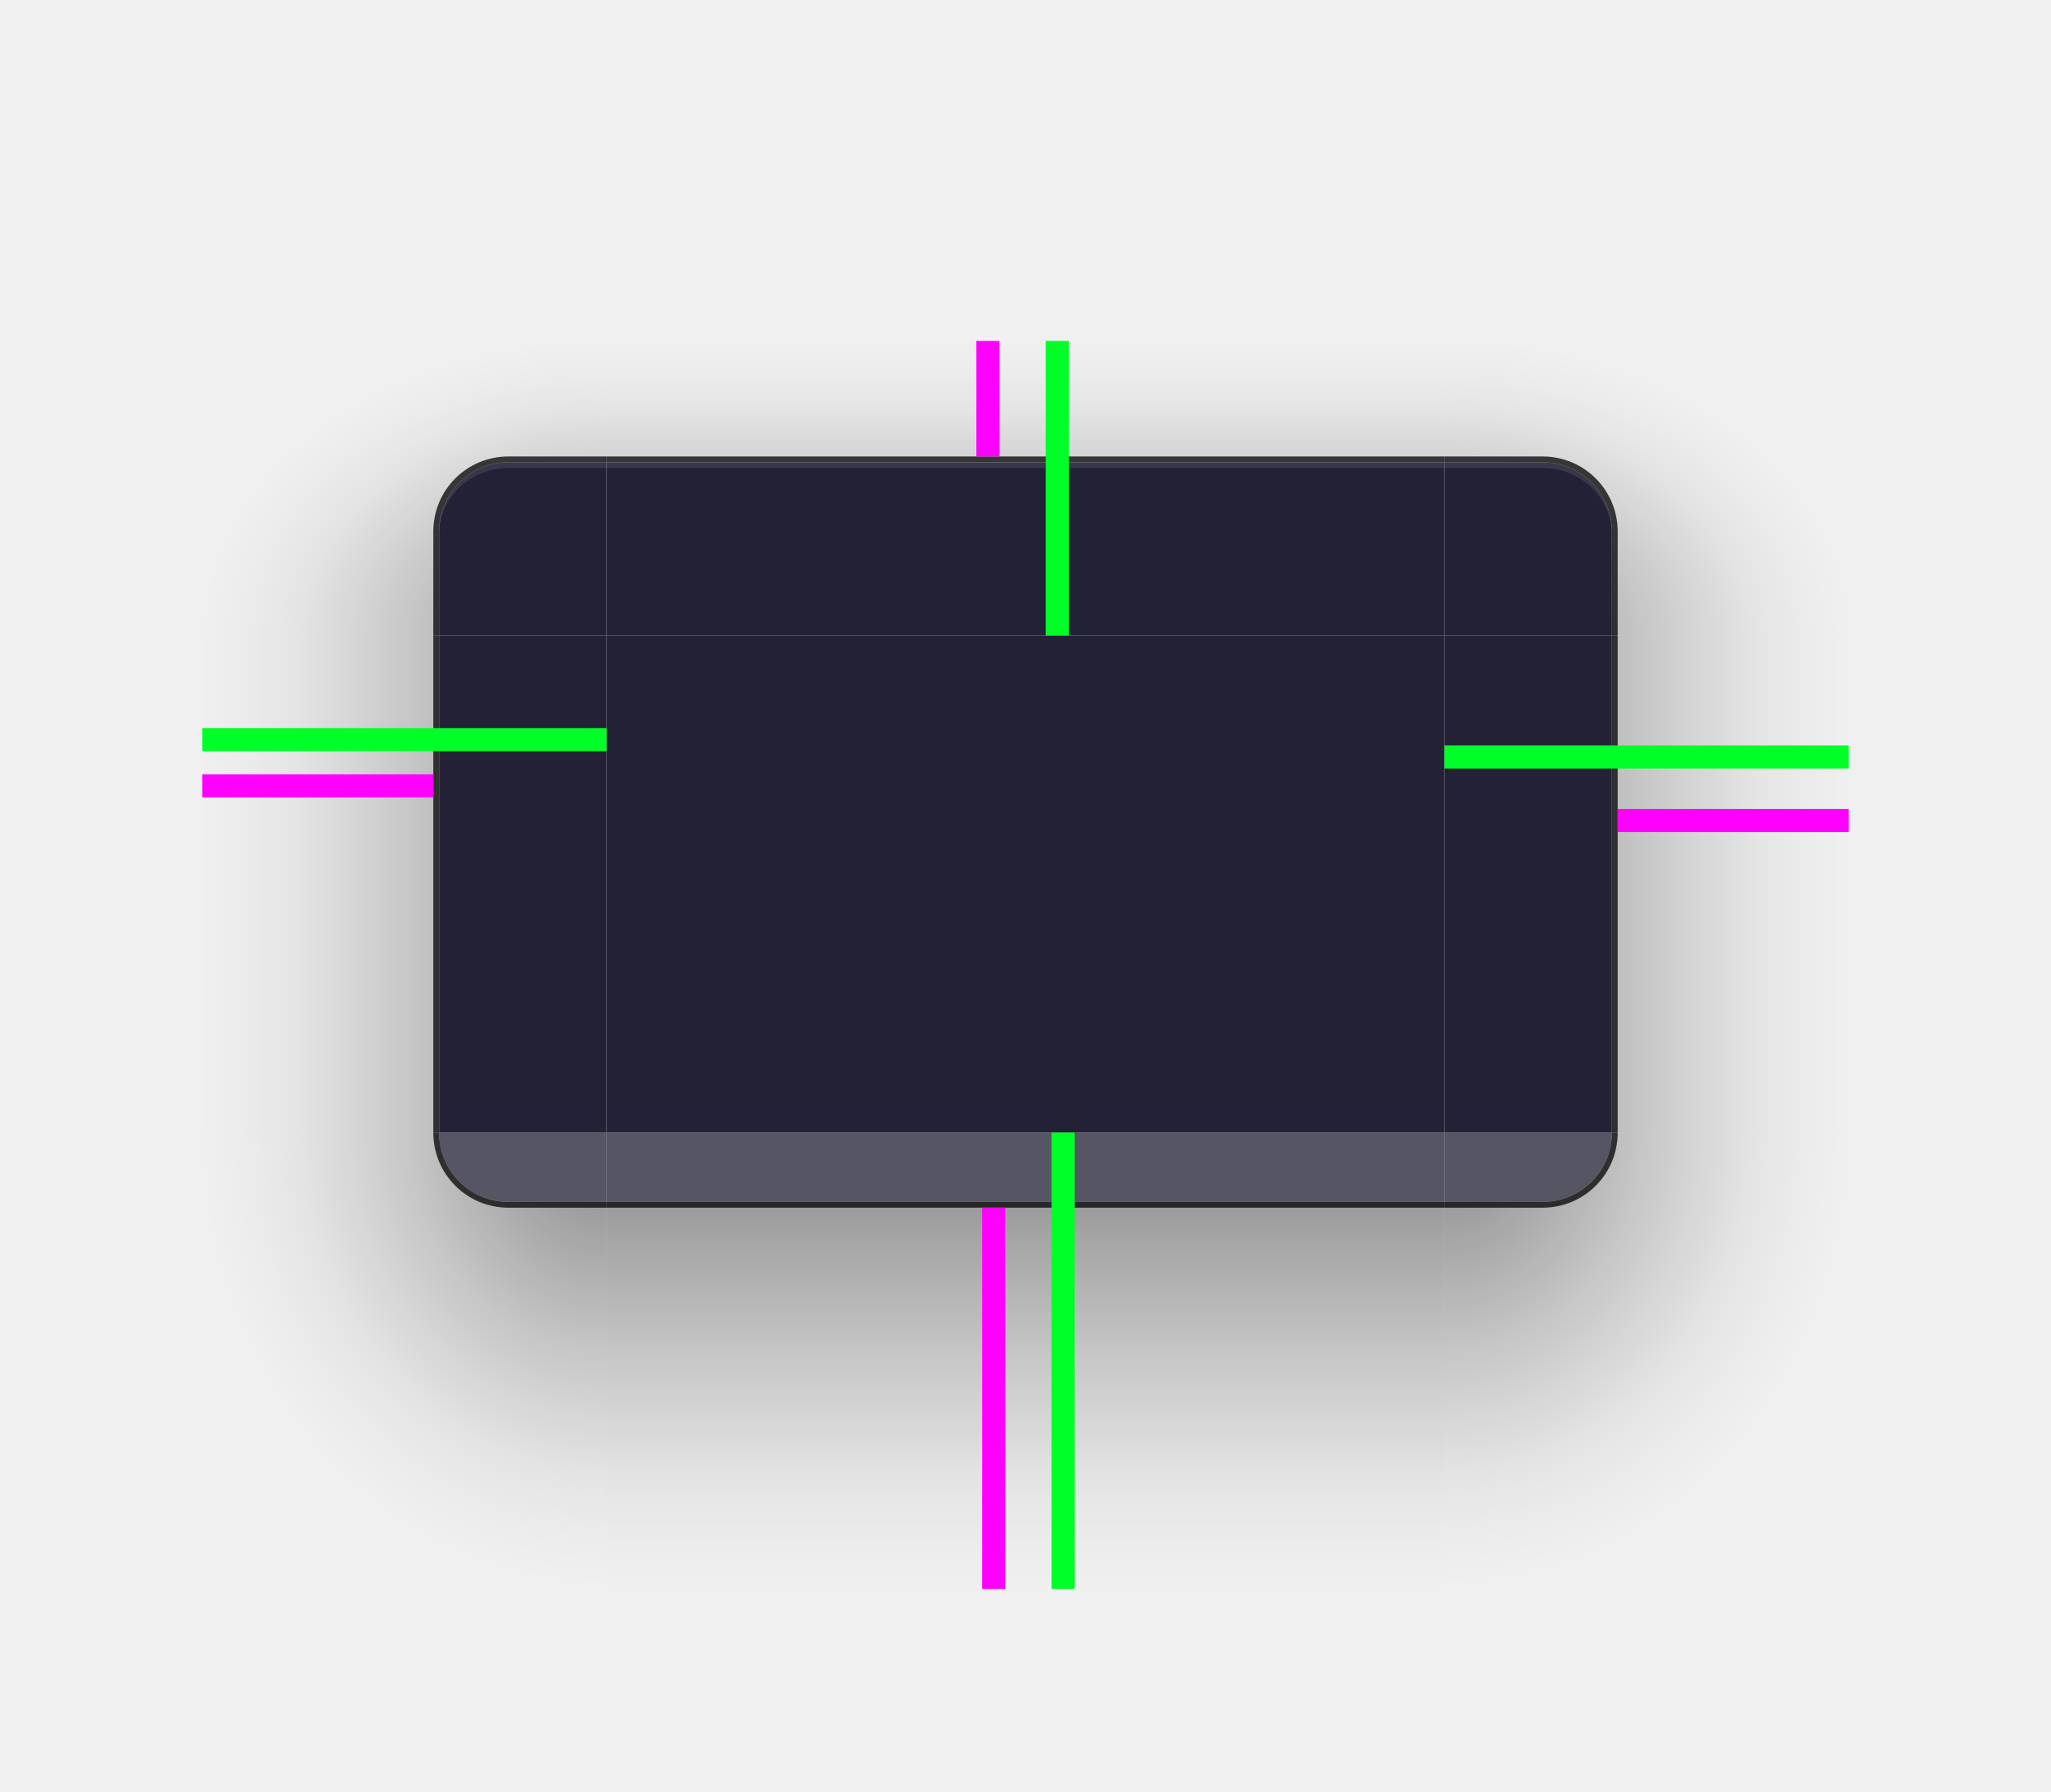
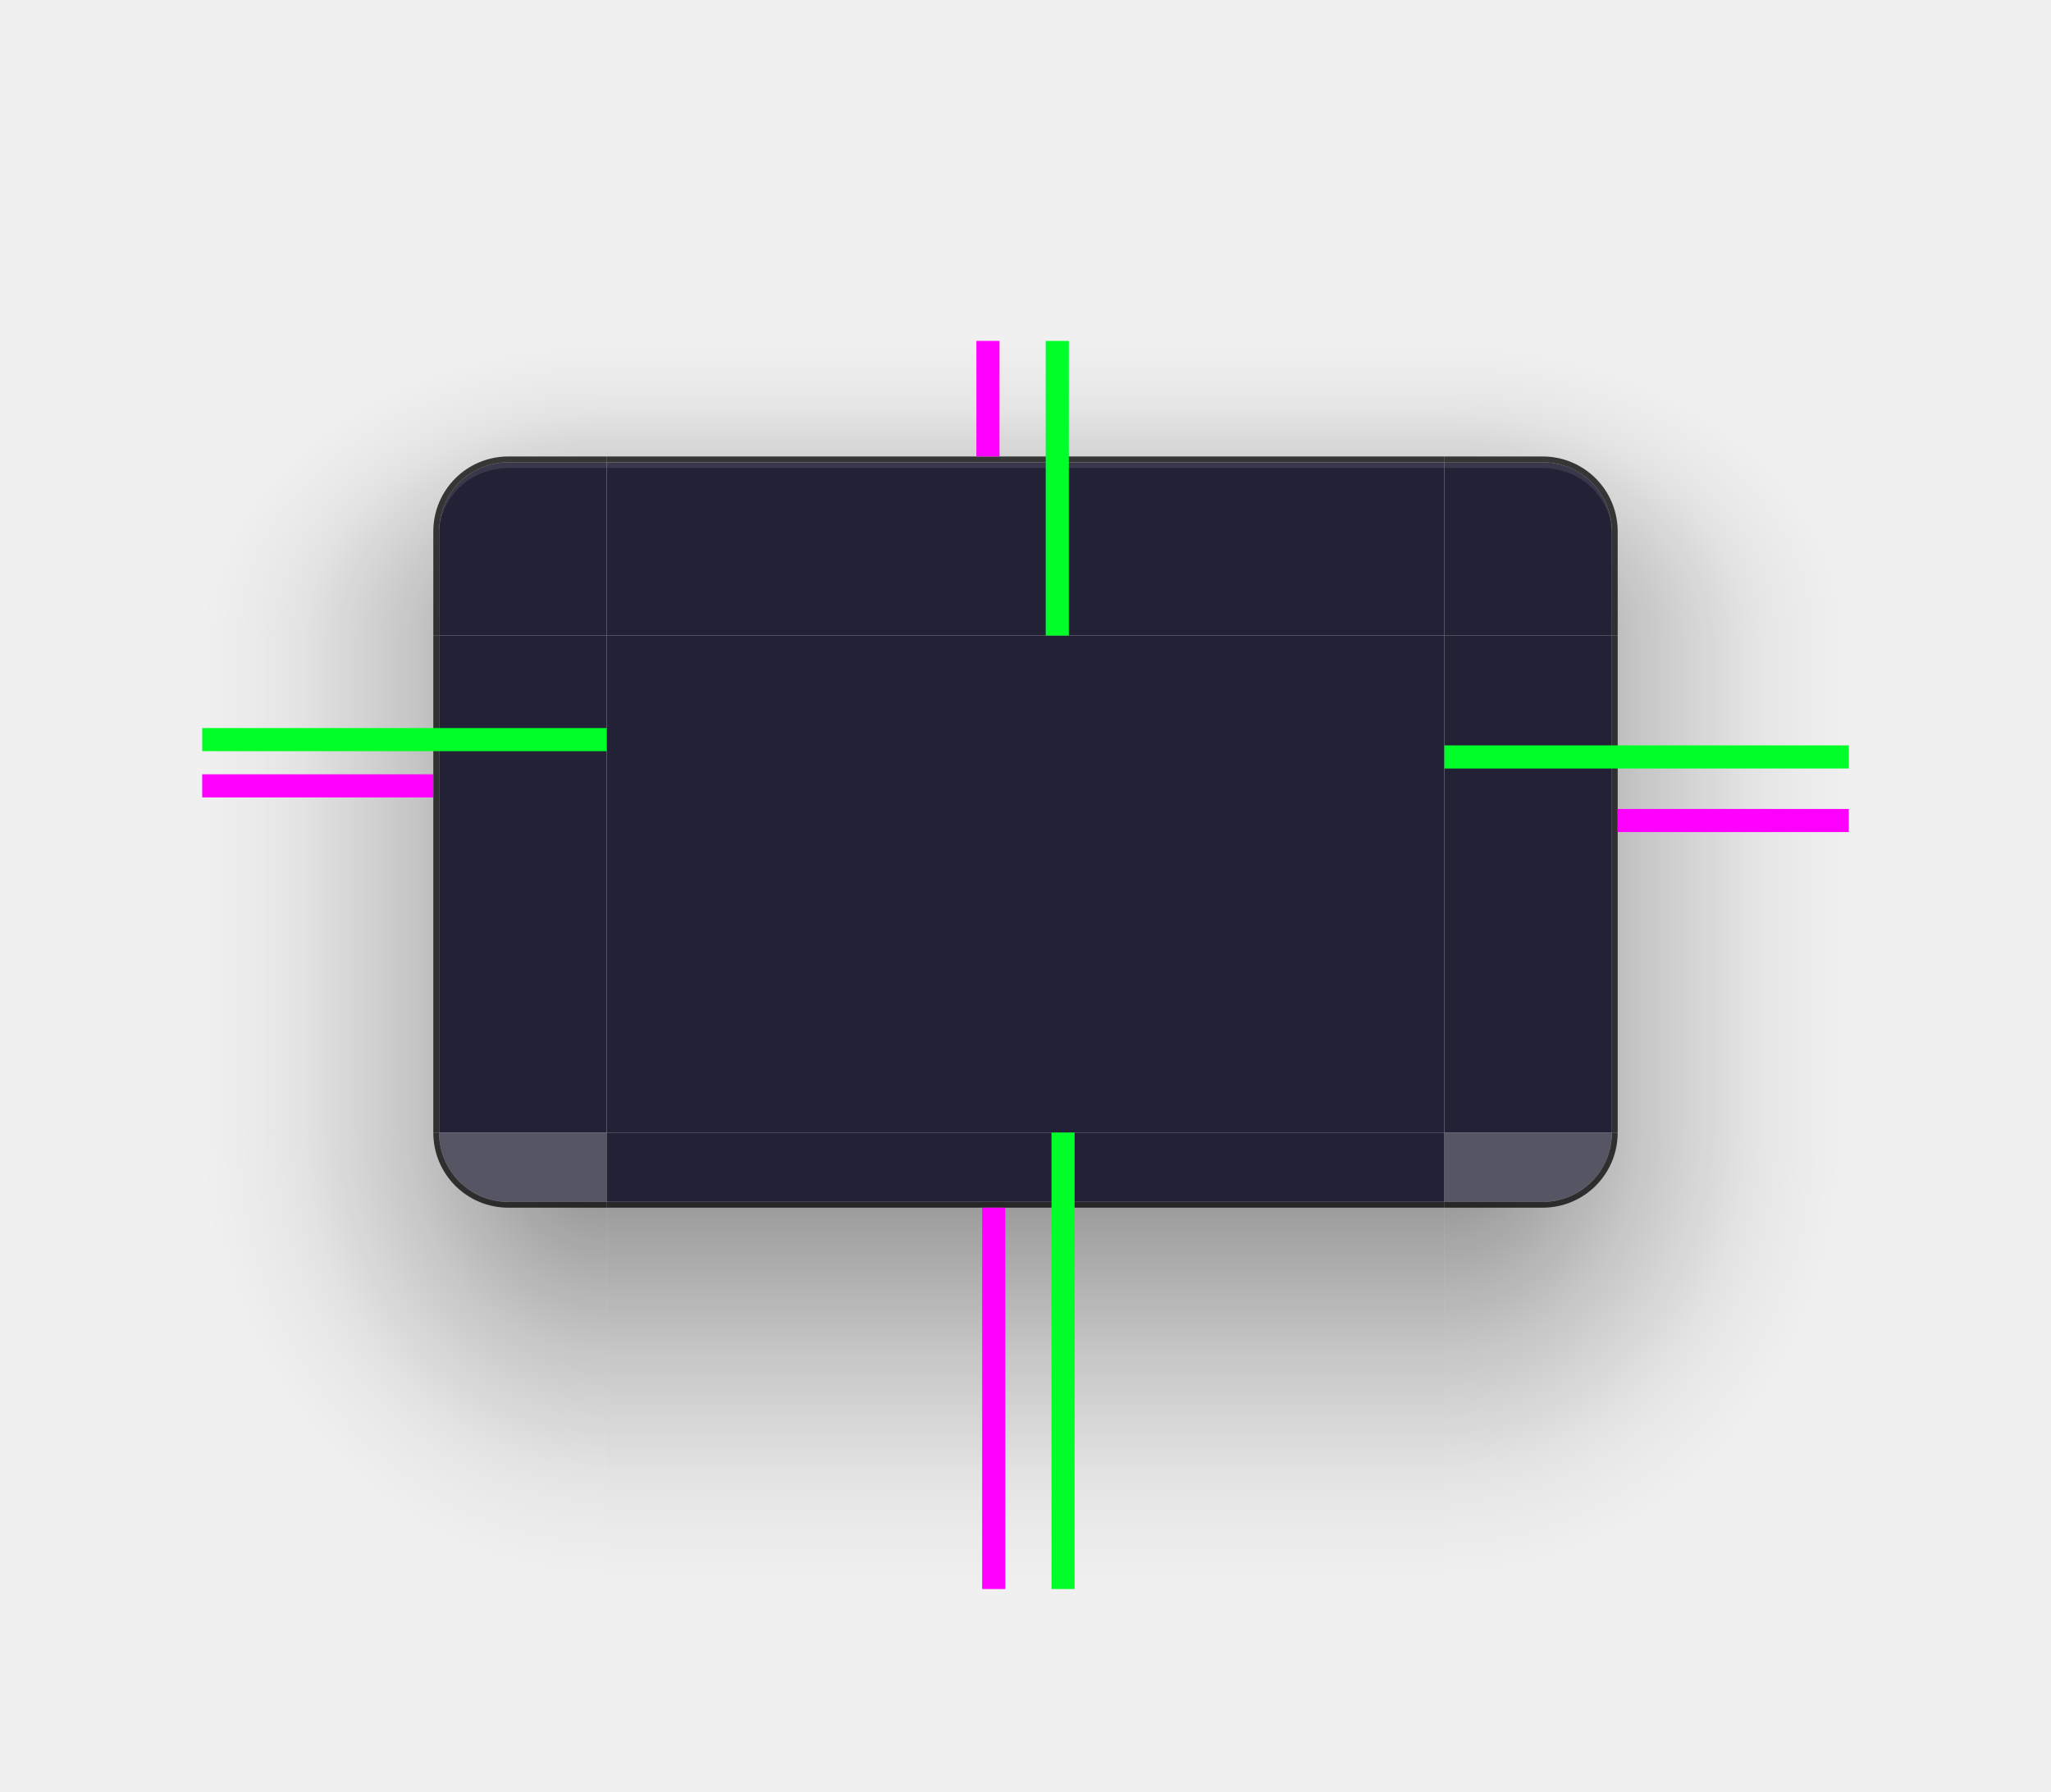
<svg xmlns="http://www.w3.org/2000/svg" xmlns:xlink="http://www.w3.org/1999/xlink" width="355" height="310" version="1.0" id="svg197">
  <defs id="defs40">
    <linearGradient id="shadow_active">
      <stop stop-color="#000000" stop-opacity=".922" offset="0" id="stop2" />
      <stop stop-color="#000000" stop-opacity=".741" offset=".125" id="stop4" />
      <stop stop-color="#000000" stop-opacity=".602" offset=".25" id="stop6" />
      <stop stop-color="#000000" stop-opacity=".331" offset=".5" id="stop8" />
      <stop stop-color="#000000" stop-opacity=".108" offset=".75" id="stop10" />
      <stop stop-color="#000000" stop-opacity=".039" offset=".875" id="stop12" />
      <stop stop-color="#000000" stop-opacity="0" offset="1" id="stop14" />
    </linearGradient>
    <linearGradient id="linearGradient5688" x1="398" x2="398" y1="138.14" y2="216.22" gradientTransform="matrix(1,0,0,1.0118,0,137.24)" gradientUnits="userSpaceOnUse" xlink:href="#shadow_active" />
    <linearGradient id="linearGradient6612" x1="396" x2="396" y1="64.167" y2="14.583" gradientTransform="matrix(1,0,0,1.0286,-215,50)" gradientUnits="userSpaceOnUse" xlink:href="#shadow_active" />
    <linearGradient id="linearGradient5688-2" x1="398" x2="398" y1="138.14" y2="171.74" gradientTransform="matrix(1,0,0,1.0118,0,137.16)" gradientUnits="userSpaceOnUse" xlink:href="#shadow_inactive" />
    <linearGradient id="shadow_inactive">
      <stop stop-color="#000000" offset="0" id="stop20" />
      <stop stop-color="#000000" stop-opacity=".639" offset=".25" id="stop22" />
      <stop stop-color="#000000" stop-opacity=".337" offset=".5" id="stop24" />
      <stop stop-color="#000000" stop-opacity=".108" offset=".75" id="stop26" />
      <stop stop-color="#000000" stop-opacity=".039" offset=".875" id="stop28" />
      <stop stop-color="#000000" stop-opacity="0" offset="1" id="stop30" />
    </linearGradient>
    <linearGradient id="linearGradient6612-5" x1="396" x2="396" y1="66" y2="30" gradientTransform="translate(200,5)" gradientUnits="userSpaceOnUse" xlink:href="#shadow_inactive" />
    <linearGradient id="linearGradient1126" x1="348.49" x2="279.41" y1="99" y2="99" gradientTransform="matrix(1.0133,0,0,1,-3.265,140)" gradientUnits="userSpaceOnUse" xlink:href="#shadow_active" />
    <radialGradient id="radialGradient1306" cx="296.48" cy="80.417" r="17.5" gradientTransform="matrix(-9.492e-7,-2.9143,-4,1.1504e-6,746.67,1095.082)" gradientUnits="userSpaceOnUse" xlink:href="#shadow_active" />
    <linearGradient id="linearGradient1389" x1="348.49" x2="304.09" y1="99.015" y2="99.015" gradientTransform="matrix(1.0133,0,0,1,-3.265,140)" gradientUnits="userSpaceOnUse" xlink:href="#shadow_inactive" />
    <radialGradient id="radialGradient965" cx="48.271" cy="178.72" r="17.5" gradientTransform="matrix(-4,2.0882339e-4,-2.2835311e-4,-4.45648,303.1208,992.4564)" gradientUnits="userSpaceOnUse" xlink:href="#shadow_active" fx="48.271" fy="178.72" />
    <radialGradient id="radialGradient967" cx="48.271" cy="181.18" r="17.5" gradientTransform="matrix(-2.5714,8.726104e-7,-2.0148e-7,-1.94426,454.13,653.0549)" gradientUnits="userSpaceOnUse" xlink:href="#shadow_inactive" />
    <radialGradient id="radialGradient969" cx="296.45" cy="80.417" r="17.5" gradientTransform="matrix(-3.7608e-7,-2.0571,2.5714,-5.1233e-7,123.21,840.893)" gradientUnits="userSpaceOnUse" xlink:href="#shadow_inactive" />
    <linearGradient xlink:href="#shadow_active" id="linearGradient255" gradientUnits="userSpaceOnUse" gradientTransform="matrix(1.0133,0,0,1,-3.265,140)" x1="348.49" y1="99" x2="279.41" y2="99" />
    <linearGradient xlink:href="#shadow_inactive" id="linearGradient257" gradientUnits="userSpaceOnUse" gradientTransform="matrix(1.0133,0,0,1,-3.265,140)" x1="348.49" y1="99.015" x2="304.09" y2="99.015" />
  </defs>
  <g id="decoration-inactive-topleft" transform="translate(140,-121.063)">
    <path d="m 260,180.063 v 51 h 41 v -18 c 0,-6.648 5.352,-12 12,-12 h 17 v -21 z" fill="url(#radialGradient969)" opacity="0.5" id="path42" style="fill:url(#radialGradient969)" />
    <g transform="translate(0,1)" id="g50">
      <g transform="translate(-19,25)" id="g48">
        <path transform="translate(-121,89.063)" d="m 453,86 c -6.648,0 -12,5.352 -12,12 v 18 h 29 V 86 Z" fill="#2a273f" id="path44" />
        <path transform="translate(-121,89.063)" d="m 453,86 c -6.648,0 -12,5.352 -12,12 v 1 c 0,-6.648 5.352,-12 12,-12 h 17 v -1 z" fill="#ffffff" opacity="0.08" id="path46" />
      </g>
    </g>
    <path transform="translate(-140,121.06)" d="m 453,79 c -7.202,0 -13,5.798 -13,13 v 18 h 1 V 92 c 0,-6.648 5.352,-12 12,-12 h 17 v -1 z" fill="#000000" opacity="0.75" id="path52" />
  </g>
  <g id="decoration-right" transform="matrix(-1,0,0,1,599.88,-87)">
    <path d="m 279.88,197 v 86 h 41 v -86 z" fill="url(#linearGradient1126)" opacity="0.5" id="path55" style="fill:url(#linearGradient255)" />
    <path transform="matrix(-1,0,0,1,604.88,81)" d="m 284,116 v 86 h 1 v -86 z" fill="#000000" opacity="0.75" id="path57" />
    <path transform="translate(-255.12,76)" d="m 576,121 v 86 h 29 v -86 z" fill="#232136" id="path59" />
  </g>
  <g id="decoration-bottom" transform="translate(-220,-81)">
    <path d="m 325,289 v 67 h 145 v -67 z" fill="url(#linearGradient5688)" opacity="0.5" id="path62" style="fill:url(#linearGradient5688)" />
    <path d="M 470,289 H 325 v 1 h 145 z" fill="#000000" opacity="0.75" id="path64" />
-     <path d="M 470,277 H 325 v 12 h 145 z" fill="#232136" opacity="0.75" id="path66" />
+     <path d="M 470,277 H 325 v 12 h 145 z" fill="#232136" opacity="1" id="path66" />
  </g>
  <path id="decoration-center" d="m 105,110 v 86 h 145 v -86 z" fill="#232136" />
  <g id="decoration-top" transform="translate(-220,-96)">
    <path transform="translate(215,90)" d="M 110,65 V 86 H 255 V 65 Z" fill="url(#linearGradient6612)" opacity="0.5" id="path70" style="fill:url(#linearGradient6612)" />
    <path transform="translate(215,90)" d="m 110,85 v 1 h 145 v -1 z" fill="#000000" opacity="0.75" id="path72" />
    <path d="m 325,176 v 30 h 145 v -30 z" fill="#232136" id="path74" />
    <path d="m 325,176 v 1 h 145 v -1 z" fill="#ffffff" opacity="0.1" id="path76" />
  </g>
  <g id="decoration-left" transform="translate(-244.88,-87)">
    <path d="m 279.88,197 v 86 h 41 v -86 z" opacity="0.5" id="path79" style="fill:url(#linearGradient1126)" />
    <path transform="translate(239.88,81)" d="m 80,116 v 86 h 1 v -86 z" fill="#000000" opacity="0.75" id="path81" />
    <path transform="translate(-255.12,76)" d="m 576,121 v 86 h 29 v -86 z" fill="#232136" id="path83" />
  </g>
  <g id="decoration-inactive-bottom" transform="translate(145,-80.922)">
    <path d="m 325,288.92 v 67 h 145 v -67 z" fill="url(#linearGradient5688-2)" opacity="0.5" id="path86" style="fill:url(#linearGradient5688-2)" />
    <path d="M 470,288.92 H 325 v 1 h 145 z" fill="#000000" opacity="0.75" id="path88" />
-     <path d="M 470,276.92 H 325 v 12 h 145 z" fill="#232136" opacity="0.75" id="path90" />
+     <path d="M 470,276.92 H 325 v 12 h 145 z" fill="#232136" opacity="1" id="path90" />
  </g>
  <path id="decoration-inactive-center" d="m 470,110 v 86 h 145 v -86 z" fill="#2a273f" />
  <g id="decoration-inactive-top" transform="translate(145,-96)">
    <path transform="translate(-200,135)" d="M 525,20 V 41 H 670 V 20 Z" fill="url(#linearGradient6612-5)" opacity="0.5" id="path94" style="fill:url(#linearGradient6612-5)" />
    <path transform="translate(-145,90)" d="m 470,85 v 1 h 145 v -1 z" fill="#000000" opacity="0.75" id="path96" />
    <path d="m 325,176 v 30 h 145 v -30 z" fill="#2a273f" id="path98" />
    <path d="m 325,176 v 1 h 145 v -1 z" fill="#ffffff" opacity="0.08" id="path100" />
  </g>
  <g id="decoration-inactive-left" transform="translate(120.12,-87.0155)">
    <path d="m 279.88,197.02 v 86 l 41,-0.015 v -85.985 z" fill="url(#linearGradient1389)" opacity="0.5" id="path103" style="fill:url(#linearGradient257)" />
    <path d="m 319.88,197.02 v 86 h 1 v -86 z" fill="#000000" opacity="0.75" id="path105" />
    <path d="m 320.88,197.02 v 86 h 29 v -86 z" fill="#2a273f" id="path107" />
  </g>
  <g id="decoration-bottomleft" transform="translate(-390,-94)">
    <path transform="translate(385,94)" d="m 81,196 c 0,6.648 5.352,12 12,12 h 17 v -12 z" fill="#232136" opacity="0.75" id="path110" />
    <g transform="matrix(1,0,0,0.99932,165,-10.667)" id="g118">
      <path transform="matrix(1,0,0,1.0007,220,104.74)" d="m 40,195.994 v 78.998 h 70 V 208 H 93 c -6.648,0 -12,-5.358 -12,-12.006 z" opacity="0.5" id="path112" style="fill:url(#radialGradient965)" />
      <g transform="translate(-20,24)" id="g114" />
      <path transform="matrix(1,0,0,1.0007,220,104.74)" d="m 80,196 c 0,7.202 5.798,13 13,13 h 17 v -1 H 93 c -6.648,0 -12,-5.352 -12,-12 z" fill="#000000" opacity="0.75" id="path116" />
    </g>
  </g>
  <g id="decoration-inactive-bottomleft" transform="translate(0,-90)">
    <path transform="translate(0,90)" d="m 441,196 c 0,6.648 5.352,12 12,12 h 17 v -12 z" fill="#232136" opacity="0.75" id="path121" />
    <g transform="matrix(1,0,0,0.99932,140,-14.604)" id="g129">
      <path d="m 260,300.809 v 79.054 h 70 v -67.045 h -17 c -6.648,0 -12,-5.356 -12,-12.008 z" fill="url(#radialGradient967)" opacity="0.5" id="path123" style="fill:url(#radialGradient967);stroke-width:1" />
      <g transform="translate(-20,24)" id="g125" />
      <path transform="matrix(1,0,0,1.0007,-140,104.68)" d="m 440,196 c 0,7.202 5.798,13 13,13 h 14 l 3,-1e-5 V 208 h -17 c -6.648,0 -12,-5.352 -12,-12 z" fill="#000000" opacity="0.75" id="path127" />
    </g>
  </g>
  <rect id="shadow-hint-top-margin" x="169" y="59" width="4" height="20" fill="#ff00ff" />
  <rect id="shadow-hint-bottom-margin" x="170" y="209" width="4" height="66" fill="#ff00ff" />
  <rect id="shadow-hint-right-margin" x="280" y="140" width="40" height="4" fill="#ff00ff" />
  <rect id="shadow-hint-left-margin" y="134" width="40" height="4" fill="#ff00ff" x="35" style="stroke-width:0.988" />
  <rect id="hint-top-margin" x="181" y="59" width="4" height="51" fill="#00ff29" />
  <rect id="hint-bottom-margin" x="182" y="196" width="4" height="79" fill="#00ff29" />
  <rect id="hint-right-margin" transform="rotate(90)" x="129" y="-320" width="4" height="70" fill="#00ff29" />
  <rect id="hint-left-margin" transform="rotate(90)" x="126" y="-105" width="4" height="70" fill="#00ff29" />
  <g id="decoration-topleft" transform="matrix(-1,0,0,1,530,-121.062)">
    <path d="m 495,180.062 v 51 h -41 v -18 c 0,-6.648 -5.352,-12 -12,-12 h -17 v -21 z" fill="url(#radialGradient1306)" opacity="0.5" id="path140" style="fill:url(#radialGradient1306)" />
    <g transform="translate(250)" id="g148">
      <g transform="matrix(-1,0,0,1,524,26)" id="g146">
        <path transform="translate(239,89.062)" d="m 93,86 c -6.648,0 -12,5.352 -12,12 v 18 h 29 V 86 Z" fill="#232136" id="path142" />
        <path transform="translate(239,95.062)" d="m 93,80 c -6.648,0 -12,5.352 -12,12 v 0.6 c 0,-6.426 5.352,-11.6 12,-11.6 h 17 v -1 z" fill="#ffffff" opacity="0.1" id="path144" />
      </g>
    </g>
    <path transform="matrix(-1,0,0,1,535,115.06)" d="m 93,85 c -7.202,0 -13,5.798 -13,13 v 18 h 1 V 98 c 0,-6.648 5.352,-12 12,-12 h 17 v -1 z" fill="#000000" opacity="0.75" id="path150" />
  </g>
  <g id="decoration-inactive-right" transform="matrix(-1,0,0,1,964.88,-87.0155)">
    <path d="m 279.88,197.02 v 86 l 41,-0.015 v -85.985 z" fill="url(#linearGradient1389)" opacity="0.5" id="path153" style="fill:url(#linearGradient1389)" />
    <path d="m 319.88,197.02 v 86 h 1 v -86 z" fill="#000000" opacity="0.75" id="path155" />
    <path d="m 320.88,197.02 v 86 h 29 v -86 z" fill="#2a273f" id="path157" />
  </g>
  <use id="decoration-topright" transform="matrix(-1,0,0,1,355,0)" width="100%" height="100%" xlink:href="#decoration-topleft" x="0" y="0" />
  <use id="decoration-inactive-topright" transform="matrix(-1,0,0,1,1085,0)" width="100%" height="100%" xlink:href="#decoration-inactive-topleft" x="0" y="0" />
  <use id="decoration-bottomright" transform="matrix(-1,0,0,1,355,0)" width="100%" height="100%" xlink:href="#decoration-bottomleft" x="0" y="0" />
  <use id="decoration-inactive-bottomright" transform="matrix(-1,0,0,1,1085,0)" width="100%" height="100%" xlink:href="#decoration-inactive-bottomleft" x="0" y="0" />
  <g id="mask-topleft" transform="translate(534,-121.06)">
    <path transform="translate(-140,115.06)" d="m 400,65 v 51 h 41 V 98 c 0,-6.648 5.352,-12 12,-12 h 17 V 65 Z" fill="none" id="path164" />
    <path d="m 313,201.06 c -6.648,0 -12,5.352 -12,12 v 18 h 29 v -30 z" id="path166" />
  </g>
  <g id="mask-bottom" transform="translate(539,-80.92)">
    <path d="m 325,288.92 v 67 h 145 v -67 z" fill="none" id="path169" />
    <path d="M 470,276.92 H 325 v 12 h 145 z" id="path171" />
  </g>
  <g id="mask-center" transform="translate(-0.24,-90)">
    <path d="m 864.24,200 v 86 h 145 v -86 z" id="path174" />
  </g>
  <g id="mask-top" transform="translate(539,-96)">
    <path transform="translate(-200,135)" d="M 525,20 V 41 H 670 V 20 Z" fill="none" id="path177" />
    <path d="m 325,176 v 30 h 145 v -30 z" id="path179" />
  </g>
  <g id="mask-left" transform="translate(514.12,-87.02)">
    <path d="m 279.88,197.02 v 86 l 41,-0.015 v -85.985 z" fill="none" id="path182" />
    <path d="m 320.88,197.02 v 86 h 29 v -86 z" id="path184" />
  </g>
  <g id="mask-bottomleft" transform="translate(394,-90)">
    <path transform="translate(0,90)" d="m 441,196 c 0,6.648 5.352,12 12,12 h 17 v -12 z" id="path187" />
    <path d="m 400,286 v 79 h 70 v -67 h -17 c -6.648,0 -12,-5.352 -12,-12 z" fill="none" id="path189" />
  </g>
  <use id="mask-topright" transform="matrix(-1,0,0,1,1873,0)" width="100%" height="100%" xlink:href="#mask-topleft" x="0" y="0" />
  <use id="mask-bottomright" transform="matrix(-1,0,0,1,1873,0)" width="100%" height="100%" xlink:href="#mask-bottomleft" x="0" y="0" />
  <use id="mask-right" transform="matrix(-1,0,0,1,1873,0)" width="100%" height="100%" xlink:href="#mask-left" x="0" y="0" />
</svg>
